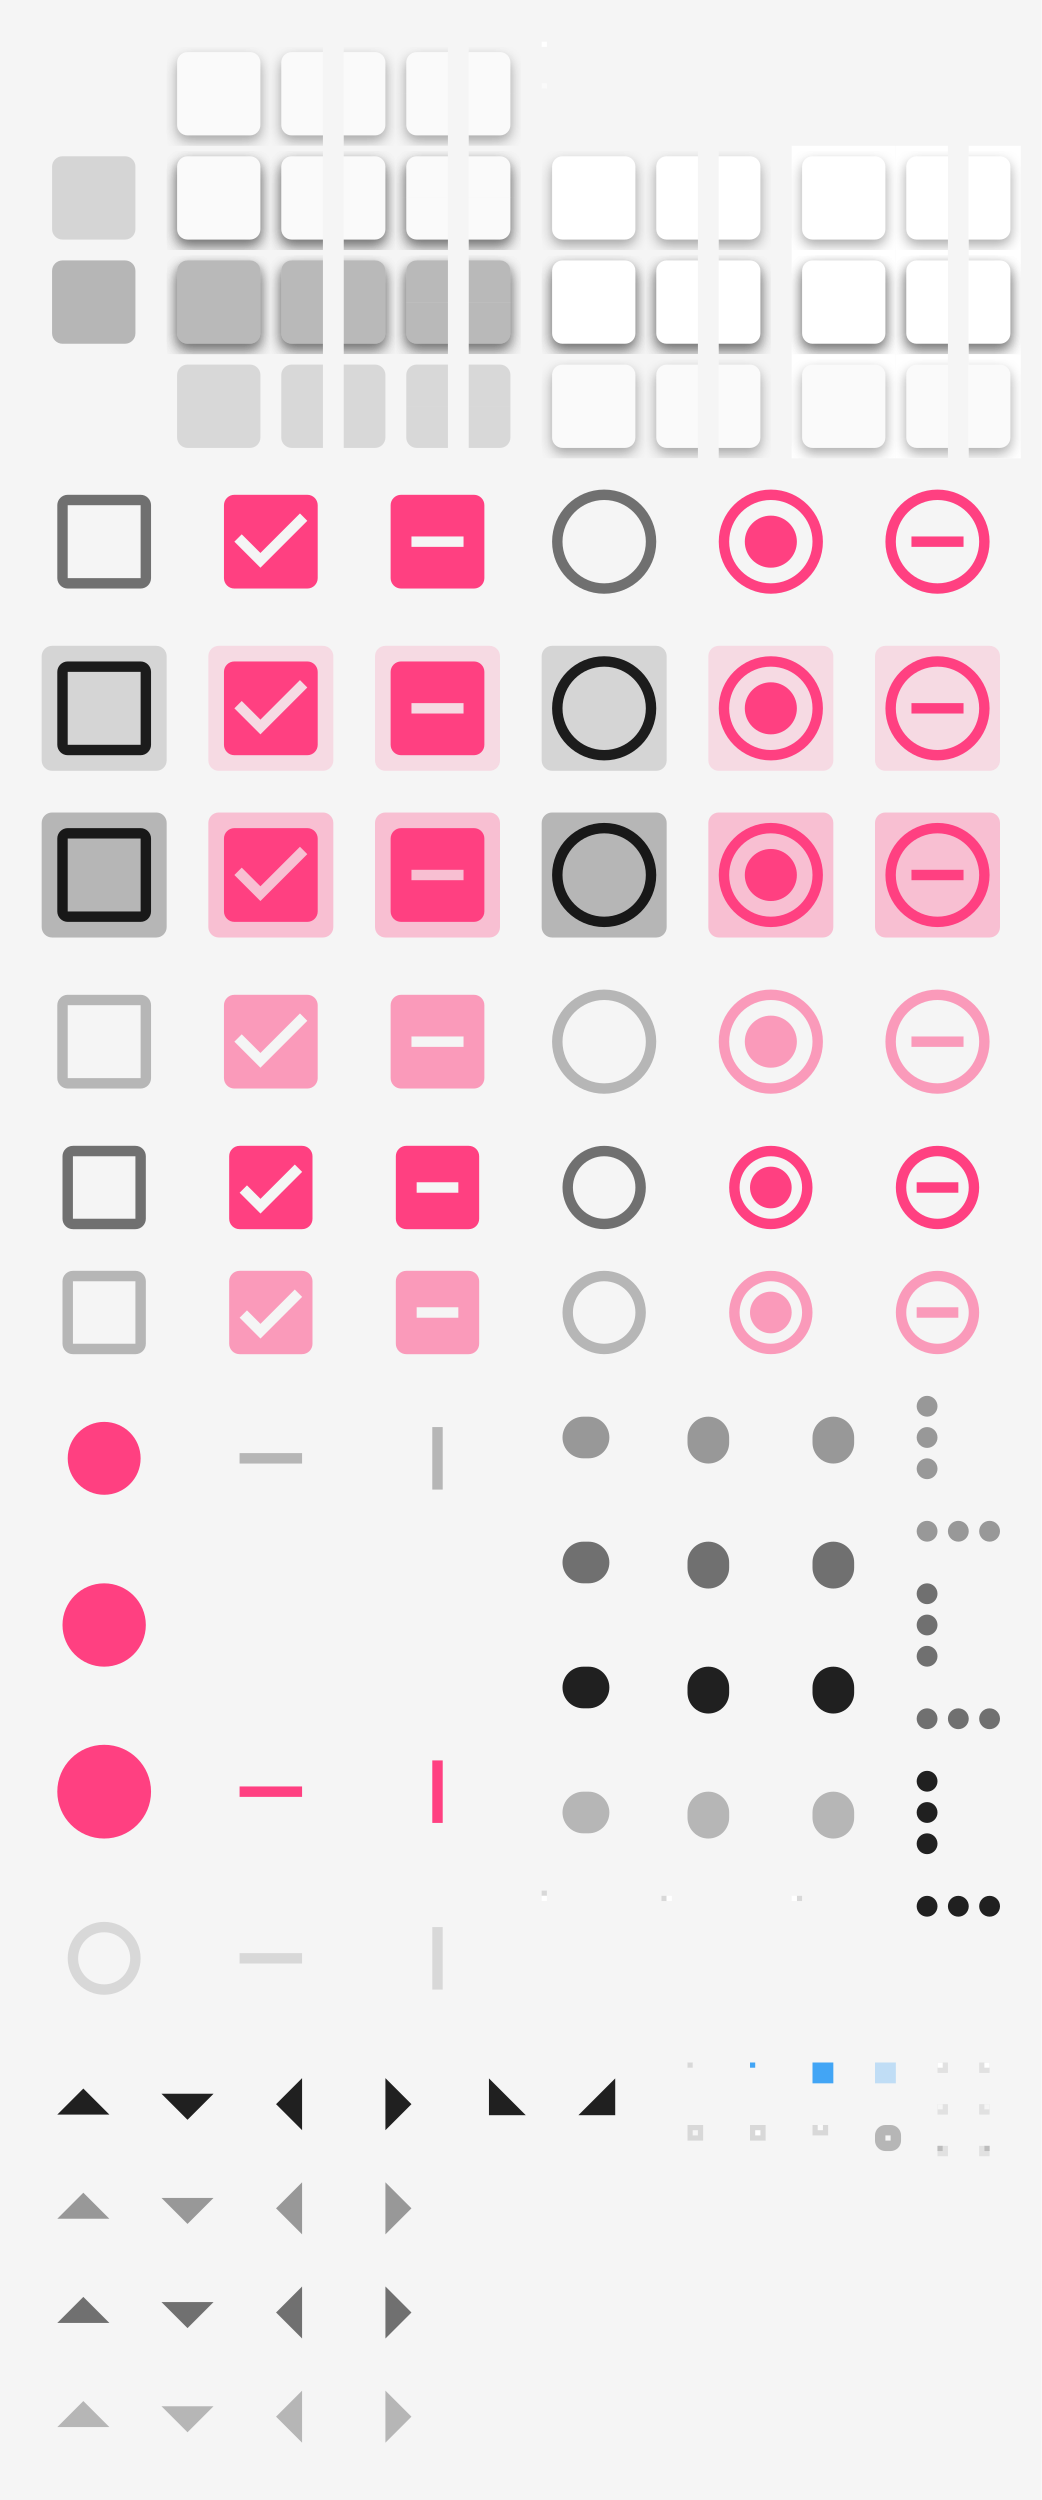
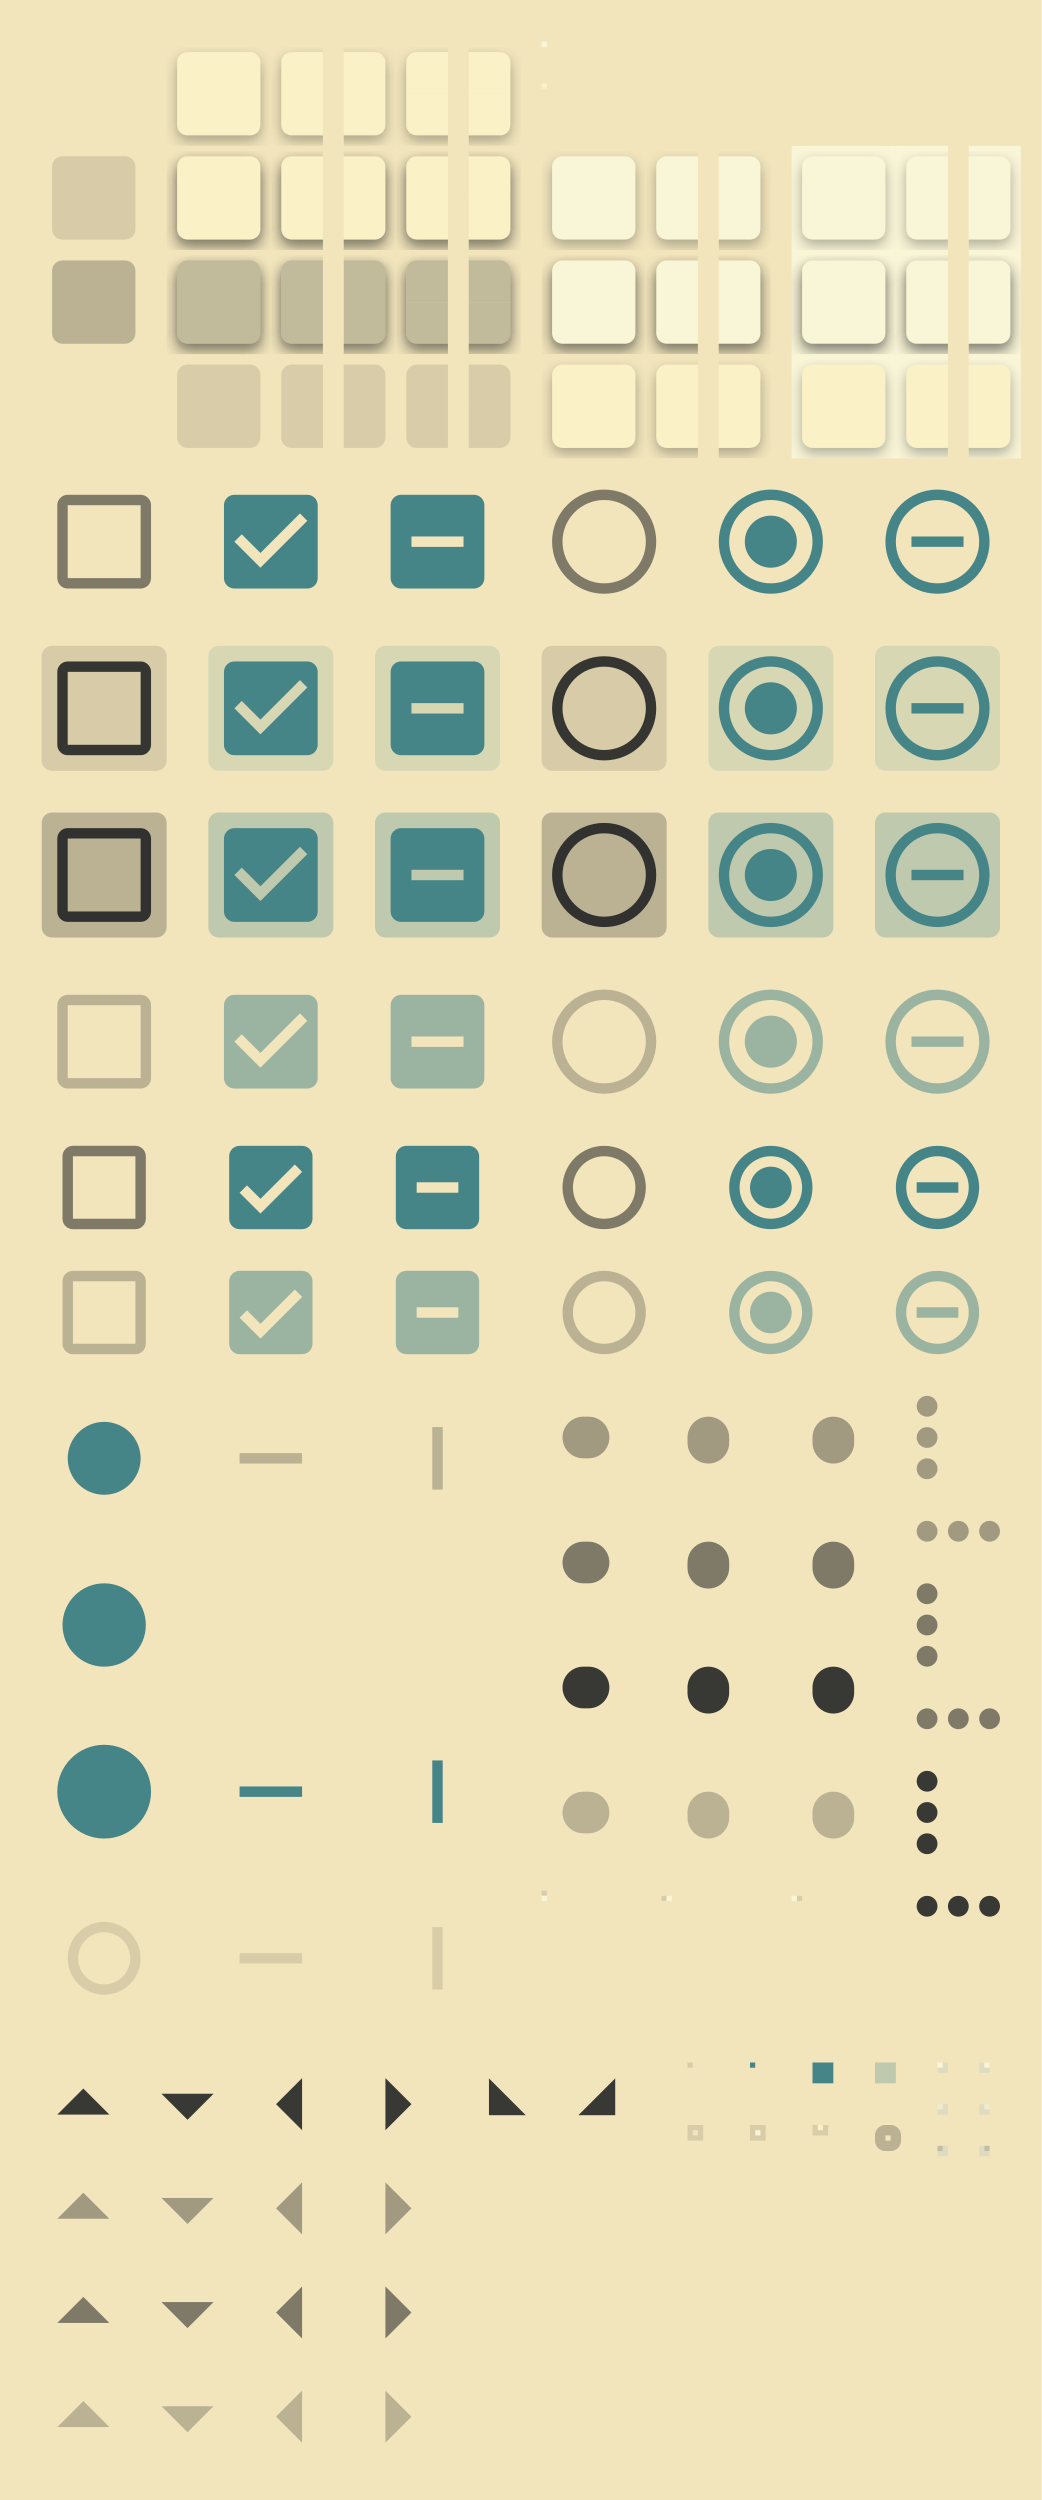
<svg xmlns="http://www.w3.org/2000/svg" xmlns:xlink="http://www.w3.org/1999/xlink" width="200" height="480" viewBox="0 0 200 480">
  <rect width="200" height="480" fill="url(#color-bg)" />
  <defs>
    <linearGradient id="color-fg">
-       <stop stop-color="#000000" stop-opacity="0.87" />
+       <stop stop-color="#1D2021" stop-opacity="0.87" />
    </linearGradient>
    <linearGradient id="color-fg-disabled">
-       <stop stop-color="#000000" stop-opacity="0.38" />
+       <stop stop-color="#1D2021" stop-opacity="0.38" />
    </linearGradient>
    <linearGradient id="color-fg-secondary">
-       <stop stop-color="#000000" stop-opacity="0.54" />
+       <stop stop-color="#1D2021" stop-opacity="0.54" />
    </linearGradient>
    <linearGradient id="color-fg-secondary-disabled">
-       <stop stop-color="#000000" stop-opacity="0.26" />
+       <stop stop-color="#1D2021" stop-opacity="0.26" />
    </linearGradient>
    <linearGradient id="color-divider">
-       <stop stop-color="#000000" stop-opacity="0.12" />
+       <stop stop-color="#1D2021" stop-opacity="0.12" />
    </linearGradient>
    <linearGradient id="color-primary">
-       <stop stop-color="#42A5F5" />
+       <stop stop-color="#458588" />
    </linearGradient>
    <linearGradient id="color-accent">
-       <stop stop-color="#FF4081" />
+       <stop stop-color="#458588" />
    </linearGradient>
    <linearGradient id="color-accent-insensitive">
-       <stop stop-color="#FF4081" stop-opacity="0.5" />
+       <stop stop-color="#458588" stop-opacity="0.5" />
    </linearGradient>
    <linearGradient id="color-bg">
-       <stop stop-color="#F5F5F5" />
+       <stop stop-color="#F2E5BC" />
    </linearGradient>
    <linearGradient id="color-bg-lighter">
-       <stop stop-color="#FAFAFA" />
+       <stop stop-color="#FBF1C7" />
    </linearGradient>
    <linearGradient id="color-base">
-       <stop stop-color="#FFFFFF" />
+       <stop stop-color="#F9F5D7" />
    </linearGradient>
    <linearGradient id="color-base-alt">
-       <stop stop-color="#FAFAFA" />
+       <stop stop-color="#FBF1C7" />
    </linearGradient>
    <linearGradient id="color-border">
-       <stop stop-color="#000000" stop-opacity="0.12" />
+       <stop stop-color="#1D2021" stop-opacity="0.12" />
    </linearGradient>
    <filter id="1" color-interpolation-filters="sRGB" x="0" y="0" width="1" height="1">
-       <feFlood flood-color="#000000" flood-opacity="0.12" result="flood" />
+       <feFlood flood-color="#1D2021" flood-opacity="0.12" result="flood" />
      <feComposite operator="in" in="flood" in2="SourceGraphic" result="composite1" />
      <feGaussianBlur stdDeviation="1.5" in="composite1" result="blur" />
      <feOffset dx="0" dy="1" result="offset" />
      <feComposite in="SourceGraphic" in2="offset" result="fbSourceGraphic" />
-       <feFlood flood-color="#000000" flood-opacity="0.24" result="flood" />
+       <feFlood flood-color="#1D2021" flood-opacity="0.24" result="flood" />
      <feComposite operator="in" in="flood" in2="fbSourceGraphic" result="composite1" />
      <feGaussianBlur stdDeviation="1" in="composite1" result="blur" />
      <feOffset dx="0" dy="1" result="offset" />
      <feComposite in="fbSourceGraphic" in2="offset" result="composite2" />
    </filter>
    <rect id="1x1" width="1" height="1" />
    <rect id="2x2" width="2" height="2" />
    <rect id="4x4" width="4" height="4" />
    <rect id="16x16" width="16" height="16" opacity="0" />
    <rect id="17x17" width="17" height="17" opacity="0" />
    <rect id="24x24" width="24" height="24" opacity="0" />
    <clipPath id="left">
      <rect width="10" height="20" />
    </clipPath>
    <clipPath id="right">
      <rect width="10" height="20" x="10" />
    </clipPath>
    <clipPath id="left-top">
      <rect width="10" height="10" />
    </clipPath>
    <clipPath id="left-bottom">
      <rect width="10" height="10" y="10" />
    </clipPath>
    <clipPath id="right-top">
      <rect width="10" height="10" x="10" />
    </clipPath>
    <clipPath id="right-bottom">
      <rect width="10" height="10" x="10" y="10" />
    </clipPath>
    <g id="base-box">
      <rect width="20" height="20" opacity="0" />
      <rect x="2" y="2" width="16" height="16" rx="2" ry="2" />
    </g>
    <use xlink:href="#base-box" id="base-flat-button" fill="url(#color-fg)" opacity="0" />
    <use xlink:href="#base-box" id="base-flat-button-hover" fill="url(#color-fg)" opacity="0.15" />
    <use xlink:href="#base-box" id="base-flat-button-active" fill="url(#color-fg)" opacity="0.3" />
    <use xlink:href="#base-box" id="base-flat-button-insensitive" fill="url(#color-fg)" opacity="0" />
    <use xlink:href="#base-box" id="base-button" fill="url(#color-bg-lighter)" filter="url(#1)" />
    <use xlink:href="#base-button" id="base-button-hover" filter="url(#1)" />
    <g id="base-button-active">
      <use xlink:href="#base-button-hover" />
      <use xlink:href="#base-flat-button-active" />
    </g>
    <use xlink:href="#base-box" id="base-button-insensitive" fill="url(#color-divider)" />
    <use xlink:href="#1x1" id="base-entry-background" fill="url(#color-base)" />
    <use xlink:href="#1x1" id="base-entry-background-insensitive" fill="url(#color-base-alt)" />
    <use xlink:href="#base-box" id="base-entry-box" fill="url(#color-base)" filter="url(#1)" />
    <use xlink:href="#base-entry-box" id="base-entry-box-active" filter="url(#1)" />
    <use xlink:href="#base-box" id="base-entry-box-insensitive" fill="url(#color-base-alt)" filter="url(#1)" />
    <rect id="background-fill" width="20" height="20" />
    <g id="base-entry">
      <use xlink:href="#background-fill" />
      <use xlink:href="#base-entry-box" />
    </g>
    <g id="base-entry-active">
      <use xlink:href="#background-fill" />
      <use xlink:href="#base-entry-box-active" />
    </g>
    <g id="base-entry-insensitive">
      <use xlink:href="#background-fill" />
      <use xlink:href="#base-entry-box-insensitive" />
    </g>
    <use clip-path="url(#left)" xlink:href="#base-button" id="base-combo-rtl-button" />
    <use clip-path="url(#left)" xlink:href="#base-button-hover" id="base-combo-rtl-button-hover" />
    <use clip-path="url(#left)" xlink:href="#base-button-active" id="base-combo-rtl-button-active" />
    <use clip-path="url(#left)" xlink:href="#base-button-insensitive" id="base-combo-rtl-button-insensitive" />
    <use clip-path="url(#right)" xlink:href="#base-button" id="base-combo-ltr-button" />
    <use clip-path="url(#right)" xlink:href="#base-button-hover" id="base-combo-ltr-button-hover" />
    <use clip-path="url(#right)" xlink:href="#base-button-active" id="base-combo-ltr-button-active" />
    <use clip-path="url(#right)" xlink:href="#base-button-insensitive" id="base-combo-ltr-button-insensitive" />
    <use clip-path="url(#left-top)" xlink:href="#base-button" id="base-spin-rtl-up" />
    <use clip-path="url(#left-top)" xlink:href="#base-button-hover" id="base-spin-rtl-up-hover" />
    <use clip-path="url(#left-top)" xlink:href="#base-button-active" id="base-spin-rtl-up-active" />
    <use clip-path="url(#left-top)" xlink:href="#base-button-insensitive" id="base-spin-rtl-up-insensitive" />
    <use clip-path="url(#left-bottom)" xlink:href="#base-button" id="base-spin-rtl-down" />
    <use clip-path="url(#left-bottom)" xlink:href="#base-button-hover" id="base-spin-rtl-down-hover" />
    <use clip-path="url(#left-bottom)" xlink:href="#base-button-active" id="base-spin-rtl-down-active" />
    <use clip-path="url(#left-bottom)" xlink:href="#base-button-insensitive" id="base-spin-rtl-down-insensitive" />
    <use clip-path="url(#right-top)" xlink:href="#base-button" id="base-spin-ltr-up" />
    <use clip-path="url(#right-top)" xlink:href="#base-button-hover" id="base-spin-ltr-up-hover" />
    <use clip-path="url(#right-top)" xlink:href="#base-button-active" id="base-spin-ltr-up-active" />
    <use clip-path="url(#right-top)" xlink:href="#base-button-insensitive" id="base-spin-ltr-up-insensitive" />
    <use clip-path="url(#right-bottom)" xlink:href="#base-button" id="base-spin-ltr-down" />
    <use clip-path="url(#right-bottom)" xlink:href="#base-button-hover" id="base-spin-ltr-down-hover" />
    <use clip-path="url(#right-bottom)" xlink:href="#base-button-active" id="base-spin-ltr-down-active" />
    <use clip-path="url(#right-bottom)" xlink:href="#base-button-insensitive" id="base-spin-ltr-down-insensitive" />
    <use clip-path="url(#left)" xlink:href="#base-entry" id="base-combo-ltr-entry" />
    <use clip-path="url(#left)" xlink:href="#base-entry-active" id="base-combo-ltr-entry-active" />
    <use clip-path="url(#left)" xlink:href="#base-entry-insensitive" id="base-combo-ltr-entry-insensitive" />
    <use clip-path="url(#right)" xlink:href="#base-entry" id="base-combo-rtl-entry" />
    <use clip-path="url(#right)" xlink:href="#base-entry-active" id="base-combo-rtl-entry-active" />
    <use clip-path="url(#right)" xlink:href="#base-entry-insensitive" id="base-combo-rtl-entry-insensitive" />
    <path id="checkbox-unchecked-path" d="M19 5v14H5V5h14m0-2H5c-1.1 0-2 .9-2 2v14c0 1.1.9 2 2 2h14c1.1 0 2-.9 2-2V5c0-1.1-.9-2-2-2z" />
    <path id="checkbox-checked-path" d="M19 3H5c-1.11 0-2 .9-2 2v14c0 1.1.89 2 2 2h14c1.11 0 2-.9 2-2V5c0-1.1-.89-2-2-2zm-9 14l-5-5 1.41-1.41L10 14.17l7.59-7.59L19 8l-9 9z" />
    <path id="checkbox-mixed-path" d="M19 3H5c-1.1 0-2 .9-2 2v14c0 1.1.9 2 2 2h14c1.1 0 2-.9 2-2V5c0-1.1-.9-2-2-2zm-2 10H7v-2h10v2z" />
    <path id="radio-unchecked-path" d="M12 2C6.48 2 2 6.48 2 12s4.48 10 10 10 10-4.48 10-10S17.52 2 12 2zm0 18c-4.42 0-8-3.58-8-8s3.58-8 8-8 8 3.58 8 8-3.58 8-8 8z" />
    <path id="radio-checked-path" d="M12 7c-2.76 0-5 2.24-5 5s2.24 5 5 5 5-2.24 5-5-2.24-5-5-5zm0-5C6.48 2 2 6.48 2 12s4.48 10 10 10 10-4.48 10-10S17.52 2 12 2zm0 18c-4.42 0-8-3.58-8-8s3.58-8 8-8 8 3.58 8 8-3.58 8-8 8z" />
    <path id="radio-mixed-path" d="m12 2c-5.52 0-10 4.48-10 10s4.48 10 10 10 10-4.48 10-10-4.48-10-10-10zm0 2c4.42 0 8 3.58 8 8s-3.58 8-8 8-8-3.58-8-8 3.58-8 8-8zm-5 7v2h10v-2h-10z" />
    <path id="menu-checkbox-unchecked-path" d="m2 0a2 2 0 0 0 -2 2v12a2 2 0 0 0 2 2h12a2 2 0 0 0 2 -2v-12a2 2 0 0 0 -2 -2h-12zm0 2h12v12h-12v-12z" />
    <path id="menu-checkbox-checked-path" d="m2 0a2 2 0 0 0 -2 2v12a2 2 0 0 0 2 2h12a2 2 0 0 0 2 -2v-12a2 2 0 0 0 -2 -2h-12zm10.6 3.59l1.41 1.41-8 8-4-4 1.41-1.41 2.59 2.59 6.59-6.59z" />
    <path id="menu-checkbox-mixed-path" d="m2 0a2 2 0 0 0 -2 2v12a2 2 0 0 0 2 2h12a2 2 0 0 0 2 -2v-12a2 2 0 0 0 -2 -2h-12zm2 7h8v2h-8v-2z" />
    <path id="menu-radio-unchecked-path" d="m8 0a8 8 0 0 0 -8 8 8 8 0 0 0 8 8 8 8 0 0 0 8 -8 8 8 0 0 0 -8 -8zm0 2a6 6 0 0 1 6 6 6 6 0 0 1 -6 6 6 6 0 0 1 -6 -6 6 6 0 0 1 6 -6z" />
    <path id="menu-radio-checked-path" d="m8 0a8 8 0 0 0 -8 8 8 8 0 0 0 8 8 8 8 0 0 0 8 -8 8 8 0 0 0 -8 -8zm0 2a6 6 0 0 1 6 6 6 6 0 0 1 -6 6 6 6 0 0 1 -6 -6 6 6 0 0 1 6 -6zm0 2a4 4 0 0 0 -4 4 4 4 0 0 0 4 4 4 4 0 0 0 4 -4 4 4 0 0 0 -4 -4z" />
    <path id="menu-radio-mixed-path" d="m8 0a8 8 0 0 0 -8 8 8 8 0 0 0 8 8 8 8 0 0 0 8 -8 8 8 0 0 0 -8 -8zm0 2a6 6 0 0 1 6 6 6 6 0 0 1 -6 6 6 6 0 0 1 -6 -6 6 6 0 0 1 6 -6zm-4 5v2h8v-2h-8z" />
    <rect id="button-fill" width="24" height="24" rx="2" ry="2" />
    <g id="base-checkbox-unchecked">
      <use xlink:href="#button-fill" opacity="0" />
      <use xlink:href="#checkbox-unchecked-path" />
    </g>
    <g id="base-checkbox-unchecked-hover">
      <use xlink:href="#button-fill" opacity="0.15" />
      <use xlink:href="#checkbox-unchecked-path" />
    </g>
    <g id="base-checkbox-unchecked-active">
      <use xlink:href="#button-fill" opacity="0.3" />
      <use xlink:href="#checkbox-unchecked-path" />
    </g>
    <g id="base-checkbox-checked">
      <use xlink:href="#button-fill" opacity="0" />
      <use xlink:href="#checkbox-checked-path" />
    </g>
    <g id="base-checkbox-checked-hover">
      <use xlink:href="#button-fill" opacity="0.15" />
      <use xlink:href="#checkbox-checked-path" />
    </g>
    <g id="base-checkbox-checked-active">
      <use xlink:href="#button-fill" opacity="0.3" />
      <use xlink:href="#checkbox-checked-path" />
    </g>
    <g id="base-checkbox-mixed">
      <use xlink:href="#button-fill" opacity="0" />
      <use xlink:href="#checkbox-mixed-path" />
    </g>
    <g id="base-checkbox-mixed-hover">
      <use xlink:href="#button-fill" opacity="0.15" />
      <use xlink:href="#checkbox-mixed-path" />
    </g>
    <g id="base-checkbox-mixed-active">
      <use xlink:href="#button-fill" opacity="0.3" />
      <use xlink:href="#checkbox-mixed-path" />
    </g>
    <g id="base-radio-unchecked">
      <use xlink:href="#button-fill" opacity="0" />
      <use xlink:href="#radio-unchecked-path" />
    </g>
    <g id="base-radio-unchecked-hover">
      <use xlink:href="#button-fill" opacity="0.15" />
      <use xlink:href="#radio-unchecked-path" />
    </g>
    <g id="base-radio-unchecked-active">
      <use xlink:href="#button-fill" opacity="0.3" />
      <use xlink:href="#radio-unchecked-path" />
    </g>
    <g id="base-radio-checked">
      <use xlink:href="#button-fill" opacity="0" />
      <use xlink:href="#radio-checked-path" />
    </g>
    <g id="base-radio-checked-hover">
      <use xlink:href="#button-fill" opacity="0.15" />
      <use xlink:href="#radio-checked-path" />
    </g>
    <g id="base-radio-checked-active">
      <use xlink:href="#button-fill" opacity="0.3" />
      <use xlink:href="#radio-checked-path" />
    </g>
    <g id="base-radio-mixed">
      <use xlink:href="#button-fill" opacity="0" />
      <use xlink:href="#radio-mixed-path" />
    </g>
    <g id="base-radio-mixed-hover">
      <use xlink:href="#button-fill" opacity="0.15" />
      <use xlink:href="#radio-mixed-path" />
    </g>
    <g id="base-radio-mixed-active">
      <use xlink:href="#button-fill" opacity="0.3" />
      <use xlink:href="#radio-mixed-path" />
    </g>
    <g id="base-menu-checkbox-unchecked">
      <use xlink:href="#16x16" />
      <use xlink:href="#menu-checkbox-unchecked-path" />
    </g>
    <g id="base-menu-checkbox-checked">
      <use xlink:href="#16x16" />
      <use xlink:href="#menu-checkbox-checked-path" />
    </g>
    <g id="base-menu-checkbox-mixed">
      <use xlink:href="#16x16" />
      <use xlink:href="#menu-checkbox-mixed-path" />
    </g>
    <g id="base-menu-radio-unchecked">
      <use xlink:href="#16x16" />
      <use xlink:href="#menu-radio-unchecked-path" />
    </g>
    <g id="base-menu-radio-checked">
      <use xlink:href="#16x16" />
      <use xlink:href="#menu-radio-checked-path" />
    </g>
    <g id="base-menu-radio-mixed">
      <use xlink:href="#16x16" />
      <use xlink:href="#menu-radio-mixed-path" />
    </g>
    <g id="base-scale-slider">
      <use xlink:href="#24x24" />
      <circle cx="12" cy="12" r="7" fill="url(#color-accent)" />
    </g>
    <g id="base-scale-slider-hover">
      <use xlink:href="#24x24" />
      <circle cx="12" cy="12" r="8" fill="url(#color-accent)" />
    </g>
    <g id="base-scale-slider-active">
      <use xlink:href="#24x24" />
      <circle cx="12" cy="12" r="9" fill="url(#color-accent)" />
    </g>
    <g id="base-scale-slider-insensitive">
      <use xlink:href="#24x24" />
      <circle cx="12" cy="12" r="7" fill="url(#color-bg)" />
      <circle cx="12" cy="12" r="6" fill="none" stroke="url(#color-divider)" stroke-width="2" />
    </g>
    <g id="base-scale-horz-trough">
      <use xlink:href="#24x24" />
      <rect width="12" height="2" x="6" y="11" />
    </g>
    <g id="base-scale-vert-trough">
      <use xlink:href="#24x24" />
      <rect width="2" height="12" x="11" y="6" />
    </g>
    <g id="base-scrollbar-horz-slider">
      <use xlink:href="#17x17" y="-1" />
      <rect width="9" height="8" x="4" y="4" ry="4" />
    </g>
    <g id="base-scrollbar-horz-trough">
      <use xlink:href="#base-border" y="-1" />
      <use xlink:href="#base-entry-background" />
    </g>
    <use xlink:href="#base-scrollbar-horz-slider" id="base-scrollbar-vert-ltr-slider" transform="rotate(-90 8.5 8.5)" />
    <use xlink:href="#base-scrollbar-horz-trough" id="base-scrollbar-vert-ltr-trough" transform="rotate(-90 0.5 0.5)" />
    <use xlink:href="#base-scrollbar-horz-slider" id="base-scrollbar-vert-rtl-slider" transform="rotate(90 8 8)" />
    <use xlink:href="#base-scrollbar-horz-trough" id="base-scrollbar-vert-rtl-trough" transform="rotate(90 0.5 0.5)" />
    <g id="base-handle-horz">
      <circle cx="2" cy="2" r="2" />
      <circle cx="8" cy="2" r="2" />
      <circle cx="14" cy="2" r="2" />
    </g>
    <use xlink:href="#base-handle-horz" id="base-handle-vert" transform="rotate(90 2 2)" />
    <path id="pan-path" d="M 13,6 8,11 3,6 Z" />
    <g id="base-pan-down">
      <use xlink:href="#16x16" />
      <use xlink:href="#pan-path" />
    </g>
    <g id="base-pan-up">
      <use xlink:href="#16x16" />
      <use xlink:href="#pan-path" transform="rotate(180 8 8)" />
    </g>
    <g id="base-pan-left">
      <use xlink:href="#16x16" />
      <use xlink:href="#pan-path" transform="rotate(90 8 8)" />
    </g>
    <g id="base-pan-right">
      <use xlink:href="#16x16" />
      <use xlink:href="#pan-path" transform="rotate(-90 8 8)" />
    </g>
    <g id="base-pan-left-semi">
      <use xlink:href="#16x16" />
      <use xlink:href="#pan-path" transform="rotate(45 8 8)" />
    </g>
    <g id="base-pan-right-semi">
      <use xlink:href="#16x16" />
      <use xlink:href="#pan-path" transform="rotate(-45 8 8)" />
    </g>
    <use xlink:href="#1x1" id="base-border" fill="url(#color-border)" />
    <use xlink:href="#1x1" id="base-tab" fill="url(#color-primary)" />
    <use xlink:href="#4x4" id="base-progressbar-progress" fill="url(#color-primary)" />
    <g id="base-progressbar-trough">
      <use xlink:href="#4x4" fill="url(#color-bg)" />
      <use xlink:href="#base-progressbar-progress" opacity="0.3" />
    </g>
    <rect id="base-frame" x="0.5" y="0.5" width="2" height="2" fill="none" stroke="url(#color-border)" stroke-width="1" />
    <g id="base-frame-notebook">
      <rect width="3" height="3" fill="url(#color-border)" />
      <use xlink:href="#1x1" x="1" y="1" fill="url(#color-base)" />
    </g>
    <g id="base-frame-inline">
      <rect width="3" height="2" fill="url(#color-border)" />
      <use xlink:href="#1x1" x="1" fill="url(#color-base-alt)" />
    </g>
    <rect id="base-focus" x="1" y="1" width="3" height="3" rx="1" ry="1" fill="none" stroke="url(#color-fg)" stroke-width="2" opacity="0.3" />
    <g id="base-treeview-ltr-button">
      <use xlink:href="#2x2" fill="url(#color-base)" />
      <use xlink:href="#2x2" fill="url(#color-border)" />
      <use xlink:href="#1x1" fill="url(#color-base)" />
    </g>
    <g id="base-treeview-ltr-button-hover">
      <use xlink:href="#base-treeview-ltr-button" />
      <use xlink:href="#1x1" fill="url(#color-fg)" opacity="0.05" />
    </g>
    <g id="base-treeview-ltr-button-active">
      <use xlink:href="#base-treeview-ltr-button" />
      <use xlink:href="#1x1" fill="url(#color-fg)" opacity="0.3" />
    </g>
    <use xlink:href="#base-treeview-ltr-button" id="base-treeview-rtl-button" transform="scale(-1 1)" />
    <use xlink:href="#base-treeview-ltr-button-hover" id="base-treeview-rtl-button-hover" transform="scale(-1 1)" />
    <use xlink:href="#base-treeview-ltr-button-active" id="base-treeview-rtl-button-active" transform="scale(-1 1)" />
  </defs>
  <use x="8" y="8" xlink:href="#base-flat-button" id="flat-button" />
  <use x="8" y="28" xlink:href="#base-flat-button-hover" id="flat-button-hover" />
  <use x="8" y="48" xlink:href="#base-flat-button-active" id="flat-button-active" />
  <use x="8" y="68" xlink:href="#base-flat-button-insensitive" id="flat-button-insensitive" />
  <use x="32" y="8" xlink:href="#base-button" id="button" />
  <use x="32" y="28" xlink:href="#base-button-hover" id="button-hover" />
  <use x="32" y="48" xlink:href="#base-button-active" id="button-active" />
  <use x="32" y="68" xlink:href="#base-button-insensitive" id="button-insensitive" />
  <use x="52" y="8" xlink:href="#base-combo-rtl-button" id="combo-rtl-button" />
  <use x="52" y="28" xlink:href="#base-combo-rtl-button-hover" id="combo-rtl-button-hover" />
  <use x="52" y="48" xlink:href="#base-combo-rtl-button-active" id="combo-rtl-button-active" />
  <use x="52" y="68" xlink:href="#base-combo-rtl-button-insensitive" id="combo-rtl-button-insensitive" />
  <use x="56" y="8" xlink:href="#base-combo-ltr-button" id="combo-ltr-button" />
  <use x="56" y="28" xlink:href="#base-combo-ltr-button-hover" id="combo-ltr-button-hover" />
  <use x="56" y="48" xlink:href="#base-combo-ltr-button-active" id="combo-ltr-button-active" />
  <use x="56" y="68" xlink:href="#base-combo-ltr-button-insensitive" id="combo-ltr-button-insensitive" />
  <use x="76" y="8" xlink:href="#base-spin-rtl-up" id="spin-rtl-up" />
  <use x="76" y="28" xlink:href="#base-spin-rtl-up-hover" id="spin-rtl-up-hover" />
  <use x="76" y="48" xlink:href="#base-spin-rtl-up-active" id="spin-rtl-up-active" />
  <use x="76" y="68" xlink:href="#base-spin-rtl-up-insensitive" id="spin-rtl-up-insensitive" />
  <use x="76" y="8" xlink:href="#base-spin-rtl-down" id="spin-rtl-down" />
  <use x="76" y="28" xlink:href="#base-spin-rtl-down-hover" id="spin-rtl-down-hover" />
  <use x="76" y="48" xlink:href="#base-spin-rtl-down-active" id="spin-rtl-down-active" />
  <use x="76" y="68" xlink:href="#base-spin-rtl-down-insensitive" id="spin-rtl-down-insensitive" />
  <use x="80" y="8" xlink:href="#base-spin-ltr-up" id="spin-ltr-up" />
  <use x="80" y="28" xlink:href="#base-spin-ltr-up-hover" id="spin-ltr-up-hover" />
  <use x="80" y="48" xlink:href="#base-spin-ltr-up-active" id="spin-ltr-up-active" />
  <use x="80" y="68" xlink:href="#base-spin-ltr-up-insensitive" id="spin-ltr-up-insensitive" />
  <use x="80" y="8" xlink:href="#base-spin-ltr-down" id="spin-ltr-down" />
  <use x="80" y="28" xlink:href="#base-spin-ltr-down-hover" id="spin-ltr-down-hover" />
  <use x="80" y="48" xlink:href="#base-spin-ltr-down-active" id="spin-ltr-down-active" />
  <use x="80" y="68" xlink:href="#base-spin-ltr-down-insensitive" id="spin-ltr-down-insensitive" />
  <use x="104" y="8" xlink:href="#base-entry-background" id="entry-background" />
  <use x="104" y="16" xlink:href="#base-entry-background-insensitive" id="entry-background-insensitive" />
  <use x="104" y="28" xlink:href="#base-entry" fill="url(#color-bg)" id="entry" />
  <use x="104" y="48" xlink:href="#base-entry-active" fill="url(#color-bg)" id="entry-active" />
  <use x="104" y="68" xlink:href="#base-entry-insensitive" fill="url(#color-bg)" id="entry-insensitive" />
  <use x="124" y="28" xlink:href="#base-combo-ltr-entry" fill="url(#color-bg)" id="combo-ltr-entry" />
  <use x="124" y="48" xlink:href="#base-combo-ltr-entry-active" fill="url(#color-bg)" id="combo-ltr-entry-active" />
  <use x="124" y="68" xlink:href="#base-combo-ltr-entry-insensitive" fill="url(#color-bg)" id="combo-ltr-entry-insensitive" />
  <use x="128" y="28" xlink:href="#base-combo-rtl-entry" fill="url(#color-bg)" id="combo-rtl-entry" />
  <use x="128" y="48" xlink:href="#base-combo-rtl-entry-active" fill="url(#color-bg)" id="combo-rtl-entry-active" />
  <use x="128" y="68" xlink:href="#base-combo-rtl-entry-insensitive" fill="url(#color-bg)" id="combo-rtl-entry-insensitive" />
  <use x="152" y="28" xlink:href="#base-entry" fill="url(#color-base)" id="notebook-entry" />
  <use x="152" y="48" xlink:href="#base-entry-active" fill="url(#color-base)" id="notebook-entry-active" />
  <use x="152" y="68" xlink:href="#base-entry-insensitive" fill="url(#color-base)" id="notebook-entry-insensitive" />
  <use x="172" y="28" xlink:href="#base-combo-ltr-entry" fill="url(#color-base)" id="notebook-combo-ltr-entry" />
  <use x="172" y="48" xlink:href="#base-combo-ltr-entry-active" fill="url(#color-base)" id="notebook-combo-ltr-entry-active" />
  <use x="172" y="68" xlink:href="#base-combo-ltr-entry-insensitive" fill="url(#color-base)" id="notebook-combo-ltr-entry-insensitive" />
  <use x="176" y="28" xlink:href="#base-combo-rtl-entry" fill="url(#color-base)" id="notebook-combo-rtl-entry" />
  <use x="176" y="48" xlink:href="#base-combo-rtl-entry-active" fill="url(#color-base)" id="notebook-combo-rtl-entry-active" />
  <use x="176" y="68" xlink:href="#base-combo-rtl-entry-insensitive" fill="url(#color-base)" id="notebook-combo-rtl-entry-insensitive" />
  <use x="8" y="92" xlink:href="#base-checkbox-unchecked" fill="url(#color-fg-secondary)" id="checkbox-unchecked" />
  <use x="8" y="124" xlink:href="#base-checkbox-unchecked-hover" fill="url(#color-fg)" id="checkbox-unchecked-hover" />
  <use x="8" y="156" xlink:href="#base-checkbox-unchecked-active" fill="url(#color-fg)" id="checkbox-unchecked-active" />
  <use x="8" y="188" xlink:href="#base-checkbox-unchecked" fill="url(#color-fg-secondary-disabled)" id="checkbox-unchecked-insensitive" />
  <use x="40" y="92" xlink:href="#base-checkbox-checked" fill="url(#color-accent)" id="checkbox-checked" />
  <use x="40" y="124" xlink:href="#base-checkbox-checked-hover" fill="url(#color-accent)" id="checkbox-checked-hover" />
  <use x="40" y="156" xlink:href="#base-checkbox-checked-active" fill="url(#color-accent)" id="checkbox-checked-active" />
  <use x="40" y="188" xlink:href="#base-checkbox-checked" fill="url(#color-accent-insensitive)" id="checkbox-checked-insensitive" />
  <use x="72" y="92" xlink:href="#base-checkbox-mixed" fill="url(#color-accent)" id="checkbox-mixed" />
  <use x="72" y="124" xlink:href="#base-checkbox-mixed-hover" fill="url(#color-accent)" id="checkbox-mixed-hover" />
  <use x="72" y="156" xlink:href="#base-checkbox-mixed-active" fill="url(#color-accent)" id="checkbox-mixed-active" />
  <use x="72" y="188" xlink:href="#base-checkbox-mixed" fill="url(#color-accent-insensitive)" id="checkbox-mixed-insensitive" />
  <use x="104" y="92" xlink:href="#base-radio-unchecked" fill="url(#color-fg-secondary)" id="radio-unchecked" />
  <use x="104" y="124" xlink:href="#base-radio-unchecked-hover" fill="url(#color-fg)" id="radio-unchecked-hover" />
  <use x="104" y="156" xlink:href="#base-radio-unchecked-active" fill="url(#color-fg)" id="radio-unchecked-active" />
  <use x="104" y="188" xlink:href="#base-radio-unchecked" fill="url(#color-fg-secondary-disabled)" id="radio-unchecked-insensitive" />
  <use x="136" y="92" xlink:href="#base-radio-checked" fill="url(#color-accent)" id="radio-checked" />
  <use x="136" y="124" xlink:href="#base-radio-checked-hover" fill="url(#color-accent)" id="radio-checked-hover" />
  <use x="136" y="156" xlink:href="#base-radio-checked-active" fill="url(#color-accent)" id="radio-checked-active" />
  <use x="136" y="188" xlink:href="#base-radio-checked" fill="url(#color-accent-insensitive)" id="radio-checked-insensitive" />
  <use x="168" y="92" xlink:href="#base-radio-mixed" fill="url(#color-accent)" id="radio-mixed" />
  <use x="168" y="124" xlink:href="#base-radio-mixed-hover" fill="url(#color-accent)" id="radio-mixed-hover" />
  <use x="168" y="156" xlink:href="#base-radio-mixed-active" fill="url(#color-accent)" id="radio-mixed-active" />
  <use x="168" y="188" xlink:href="#base-radio-mixed" fill="url(#color-accent-insensitive)" id="radio-mixed-insensitive" />
  <use x="12" y="220" xlink:href="#base-menu-checkbox-unchecked" fill="url(#color-fg-secondary)" id="menu-checkbox-unchecked" />
  <use x="12" y="244" xlink:href="#base-menu-checkbox-unchecked" fill="url(#color-fg-secondary-disabled)" id="menu-checkbox-unchecked-insensitive" />
  <use x="44" y="220" xlink:href="#base-menu-checkbox-checked" fill="url(#color-accent)" id="menu-checkbox-checked" />
  <use x="44" y="244" xlink:href="#base-menu-checkbox-checked" fill="url(#color-accent-insensitive)" id="menu-checkbox-checked-insensitive" />
  <use x="76" y="220" xlink:href="#base-menu-checkbox-mixed" fill="url(#color-accent)" id="menu-checkbox-mixed" />
  <use x="76" y="244" xlink:href="#base-menu-checkbox-mixed" fill="url(#color-accent-insensitive)" id="menu-checkbox-mixed-insensitive" />
  <use x="108" y="220" xlink:href="#base-menu-radio-unchecked" fill="url(#color-fg-secondary)" id="menu-radio-unchecked" />
  <use x="108" y="244" xlink:href="#base-menu-radio-unchecked" fill="url(#color-fg-secondary-disabled)" id="menu-radio-unchecked-insensitive" />
  <use x="140" y="220" xlink:href="#base-menu-radio-checked" fill="url(#color-accent)" id="menu-radio-checked" />
  <use x="140" y="244" xlink:href="#base-menu-radio-checked" fill="url(#color-accent-insensitive)" id="menu-radio-checked-insensitive" />
  <use x="172" y="220" xlink:href="#base-menu-radio-mixed" fill="url(#color-accent)" id="menu-radio-mixed" />
  <use x="172" y="244" xlink:href="#base-menu-radio-mixed" fill="url(#color-accent-insensitive)" id="menu-radio-mixed-insensitive" />
  <use x="8" y="268" xlink:href="#base-scale-slider" id="scale-slider" />
  <use x="8" y="300" xlink:href="#base-scale-slider-hover" id="scale-slider-hover" />
  <use x="8" y="332" xlink:href="#base-scale-slider-active" id="scale-slider-active" />
  <use x="8" y="364" xlink:href="#base-scale-slider-insensitive" id="scale-slider-insensitive" />
  <use x="40" y="268" xlink:href="#base-scale-horz-trough" fill="url(#color-fg-secondary-disabled)" id="scale-horz-trough" />
  <use x="40" y="332" xlink:href="#base-scale-horz-trough" fill="url(#color-accent)" id="scale-horz-trough-active" />
  <use x="40" y="364" xlink:href="#base-scale-horz-trough" fill="url(#color-divider)" id="scale-horz-trough-insensitive" />
  <use x="72" y="268" xlink:href="#base-scale-vert-trough" fill="url(#color-fg-secondary-disabled)" id="scale-vert-trough" />
  <use x="72" y="332" xlink:href="#base-scale-vert-trough" fill="url(#color-accent)" id="scale-vert-trough-active" />
  <use x="72" y="364" xlink:href="#base-scale-vert-trough" fill="url(#color-divider)" id="scale-vert-trough-insensitive" />
  <use x="104" y="268" xlink:href="#base-scrollbar-horz-slider" fill="url(#color-fg-disabled)" id="scrollbar-horz-slider" />
  <use x="104" y="292" xlink:href="#base-scrollbar-horz-slider" fill="url(#color-fg-secondary)" id="scrollbar-horz-slider-hover" />
  <use x="104" y="316" xlink:href="#base-scrollbar-horz-slider" fill="url(#color-fg)" id="scrollbar-horz-slider-active" />
  <use x="104" y="340" xlink:href="#base-scrollbar-horz-slider" fill="url(#color-fg-secondary-disabled)" id="scrollbar-horz-slider-insensitive" />
  <use x="104" y="364" xlink:href="#base-scrollbar-horz-trough" id="scrollbar-horz-trough" />
  <use x="128" y="268" xlink:href="#base-scrollbar-vert-ltr-slider" fill="url(#color-fg-disabled)" id="scrollbar-vert-ltr-slider" />
  <use x="128" y="292" xlink:href="#base-scrollbar-vert-ltr-slider" fill="url(#color-fg-secondary)" id="scrollbar-vert-ltr-slider-hover" />
  <use x="128" y="316" xlink:href="#base-scrollbar-vert-ltr-slider" fill="url(#color-fg)" id="scrollbar-vert-ltr-slider-active" />
  <use x="128" y="340" xlink:href="#base-scrollbar-vert-ltr-slider" fill="url(#color-fg-secondary-disabled)" id="scrollbar-vert-ltr-slider-insensitive" />
  <use x="128" y="364" xlink:href="#base-scrollbar-vert-ltr-trough" id="scrollbar-vert-ltr-trough" />
  <use x="152" y="268" xlink:href="#base-scrollbar-vert-rtl-slider" fill="url(#color-fg-disabled)" id="scrollbar-vert-rtl-slider" />
  <use x="152" y="292" xlink:href="#base-scrollbar-vert-rtl-slider" fill="url(#color-fg-secondary)" id="scrollbar-vert-rtl-slider-hover" />
  <use x="152" y="316" xlink:href="#base-scrollbar-vert-rtl-slider" fill="url(#color-fg)" id="scrollbar-vert-rtl-slider-active" />
  <use x="152" y="340" xlink:href="#base-scrollbar-vert-rtl-slider" fill="url(#color-fg-secondary-disabled)" id="scrollbar-vert-rtl-slider-insensitive" />
  <use x="152" y="364" xlink:href="#base-scrollbar-vert-rtl-trough" id="scrollbar-vert-rtl-trough" />
  <use x="176" y="292" xlink:href="#base-handle-horz" fill="url(#color-fg-disabled)" id="handle-horz" />
  <use x="176" y="328" xlink:href="#base-handle-horz" fill="url(#color-fg-secondary)" id="handle-horz-hover" />
  <use x="176" y="364" xlink:href="#base-handle-horz" fill="url(#color-fg)" id="handle-horz-active" />
  <use x="176" y="268" xlink:href="#base-handle-vert" fill="url(#color-fg-disabled)" id="handle-vert" />
  <use x="176" y="304" xlink:href="#base-handle-vert" fill="url(#color-fg-secondary)" id="handle-vert-hover" />
  <use x="176" y="340" xlink:href="#base-handle-vert" fill="url(#color-fg)" id="handle-vert-active" />
  <use x="8" y="396" xlink:href="#base-pan-up" fill="url(#color-fg)" id="pan-up" />
  <use x="8" y="416" xlink:href="#base-pan-up" fill="url(#color-fg-disabled)" id="pan-up-insensitive" />
  <use x="8" y="436" xlink:href="#base-pan-up" fill="url(#color-fg-secondary)" id="pan-up-alt" />
  <use x="8" y="456" xlink:href="#base-pan-up" fill="url(#color-fg-secondary-disabled)" id="pan-up-alt-insensitive" />
  <use x="28" y="396" xlink:href="#base-pan-down" fill="url(#color-fg)" id="pan-down" />
  <use x="28" y="416" xlink:href="#base-pan-down" fill="url(#color-fg-disabled)" id="pan-down-insensitive" />
  <use x="28" y="436" xlink:href="#base-pan-down" fill="url(#color-fg-secondary)" id="pan-down-alt" />
  <use x="28" y="456" xlink:href="#base-pan-down" fill="url(#color-fg-secondary-disabled)" id="pan-down-alt-insensitive" />
  <use x="48" y="396" xlink:href="#base-pan-left" fill="url(#color-fg)" id="pan-left" />
  <use x="48" y="416" xlink:href="#base-pan-left" fill="url(#color-fg-disabled)" id="pan-left-insensitive" />
  <use x="48" y="436" xlink:href="#base-pan-left" fill="url(#color-fg-secondary)" id="pan-left-alt" />
  <use x="48" y="456" xlink:href="#base-pan-left" fill="url(#color-fg-secondary-disabled)" id="pan-left-alt-insensitive" />
  <use x="68" y="396" xlink:href="#base-pan-right" fill="url(#color-fg)" id="pan-right" />
  <use x="68" y="416" xlink:href="#base-pan-right" fill="url(#color-fg-disabled)" id="pan-right-insensitive" />
  <use x="68" y="436" xlink:href="#base-pan-right" fill="url(#color-fg-secondary)" id="pan-right-alt" />
  <use x="68" y="456" xlink:href="#base-pan-right" fill="url(#color-fg-secondary-disabled)" id="pan-right-alt-insensitive" />
  <use x="88" y="396" xlink:href="#base-pan-left-semi" fill="url(#color-fg)" id="pan-left-semi" />
  <use x="108" y="396" xlink:href="#base-pan-right-semi" fill="url(#color-fg)" id="pan-right-semi" />
  <use x="132" y="396" xlink:href="#base-border" id="border" />
  <use x="144" y="396" xlink:href="#base-tab" id="tab" />
  <use x="156" y="396" xlink:href="#base-progressbar-progress" id="progressbar-progress" />
  <use x="168" y="396" xlink:href="#base-progressbar-trough" id="progressbar-trough" />
  <use x="132" y="408" xlink:href="#base-frame" id="frame" />
  <use x="144" y="408" xlink:href="#base-frame-notebook" id="frame-notebook" />
  <use x="156" y="408" xlink:href="#base-frame-inline" id="frame-inline" />
  <use x="168" y="408" xlink:href="#base-focus" id="focus" />
  <use x="180" y="396" xlink:href="#base-treeview-ltr-button" id="treeview-ltr-button" />
  <use x="180" y="404" xlink:href="#base-treeview-ltr-button-hover" id="treeview-ltr-button-hover" />
  <use x="180" y="412" xlink:href="#base-treeview-ltr-button-active" id="treeview-ltr-button-active" />
  <use x="190" y="396" xlink:href="#base-treeview-rtl-button" id="treeview-rtl-button" />
  <use x="190" y="404" xlink:href="#base-treeview-rtl-button-hover" id="treeview-rtl-button-hover" />
  <use x="190" y="412" xlink:href="#base-treeview-rtl-button-active" id="treeview-rtl-button-active" />
</svg>
